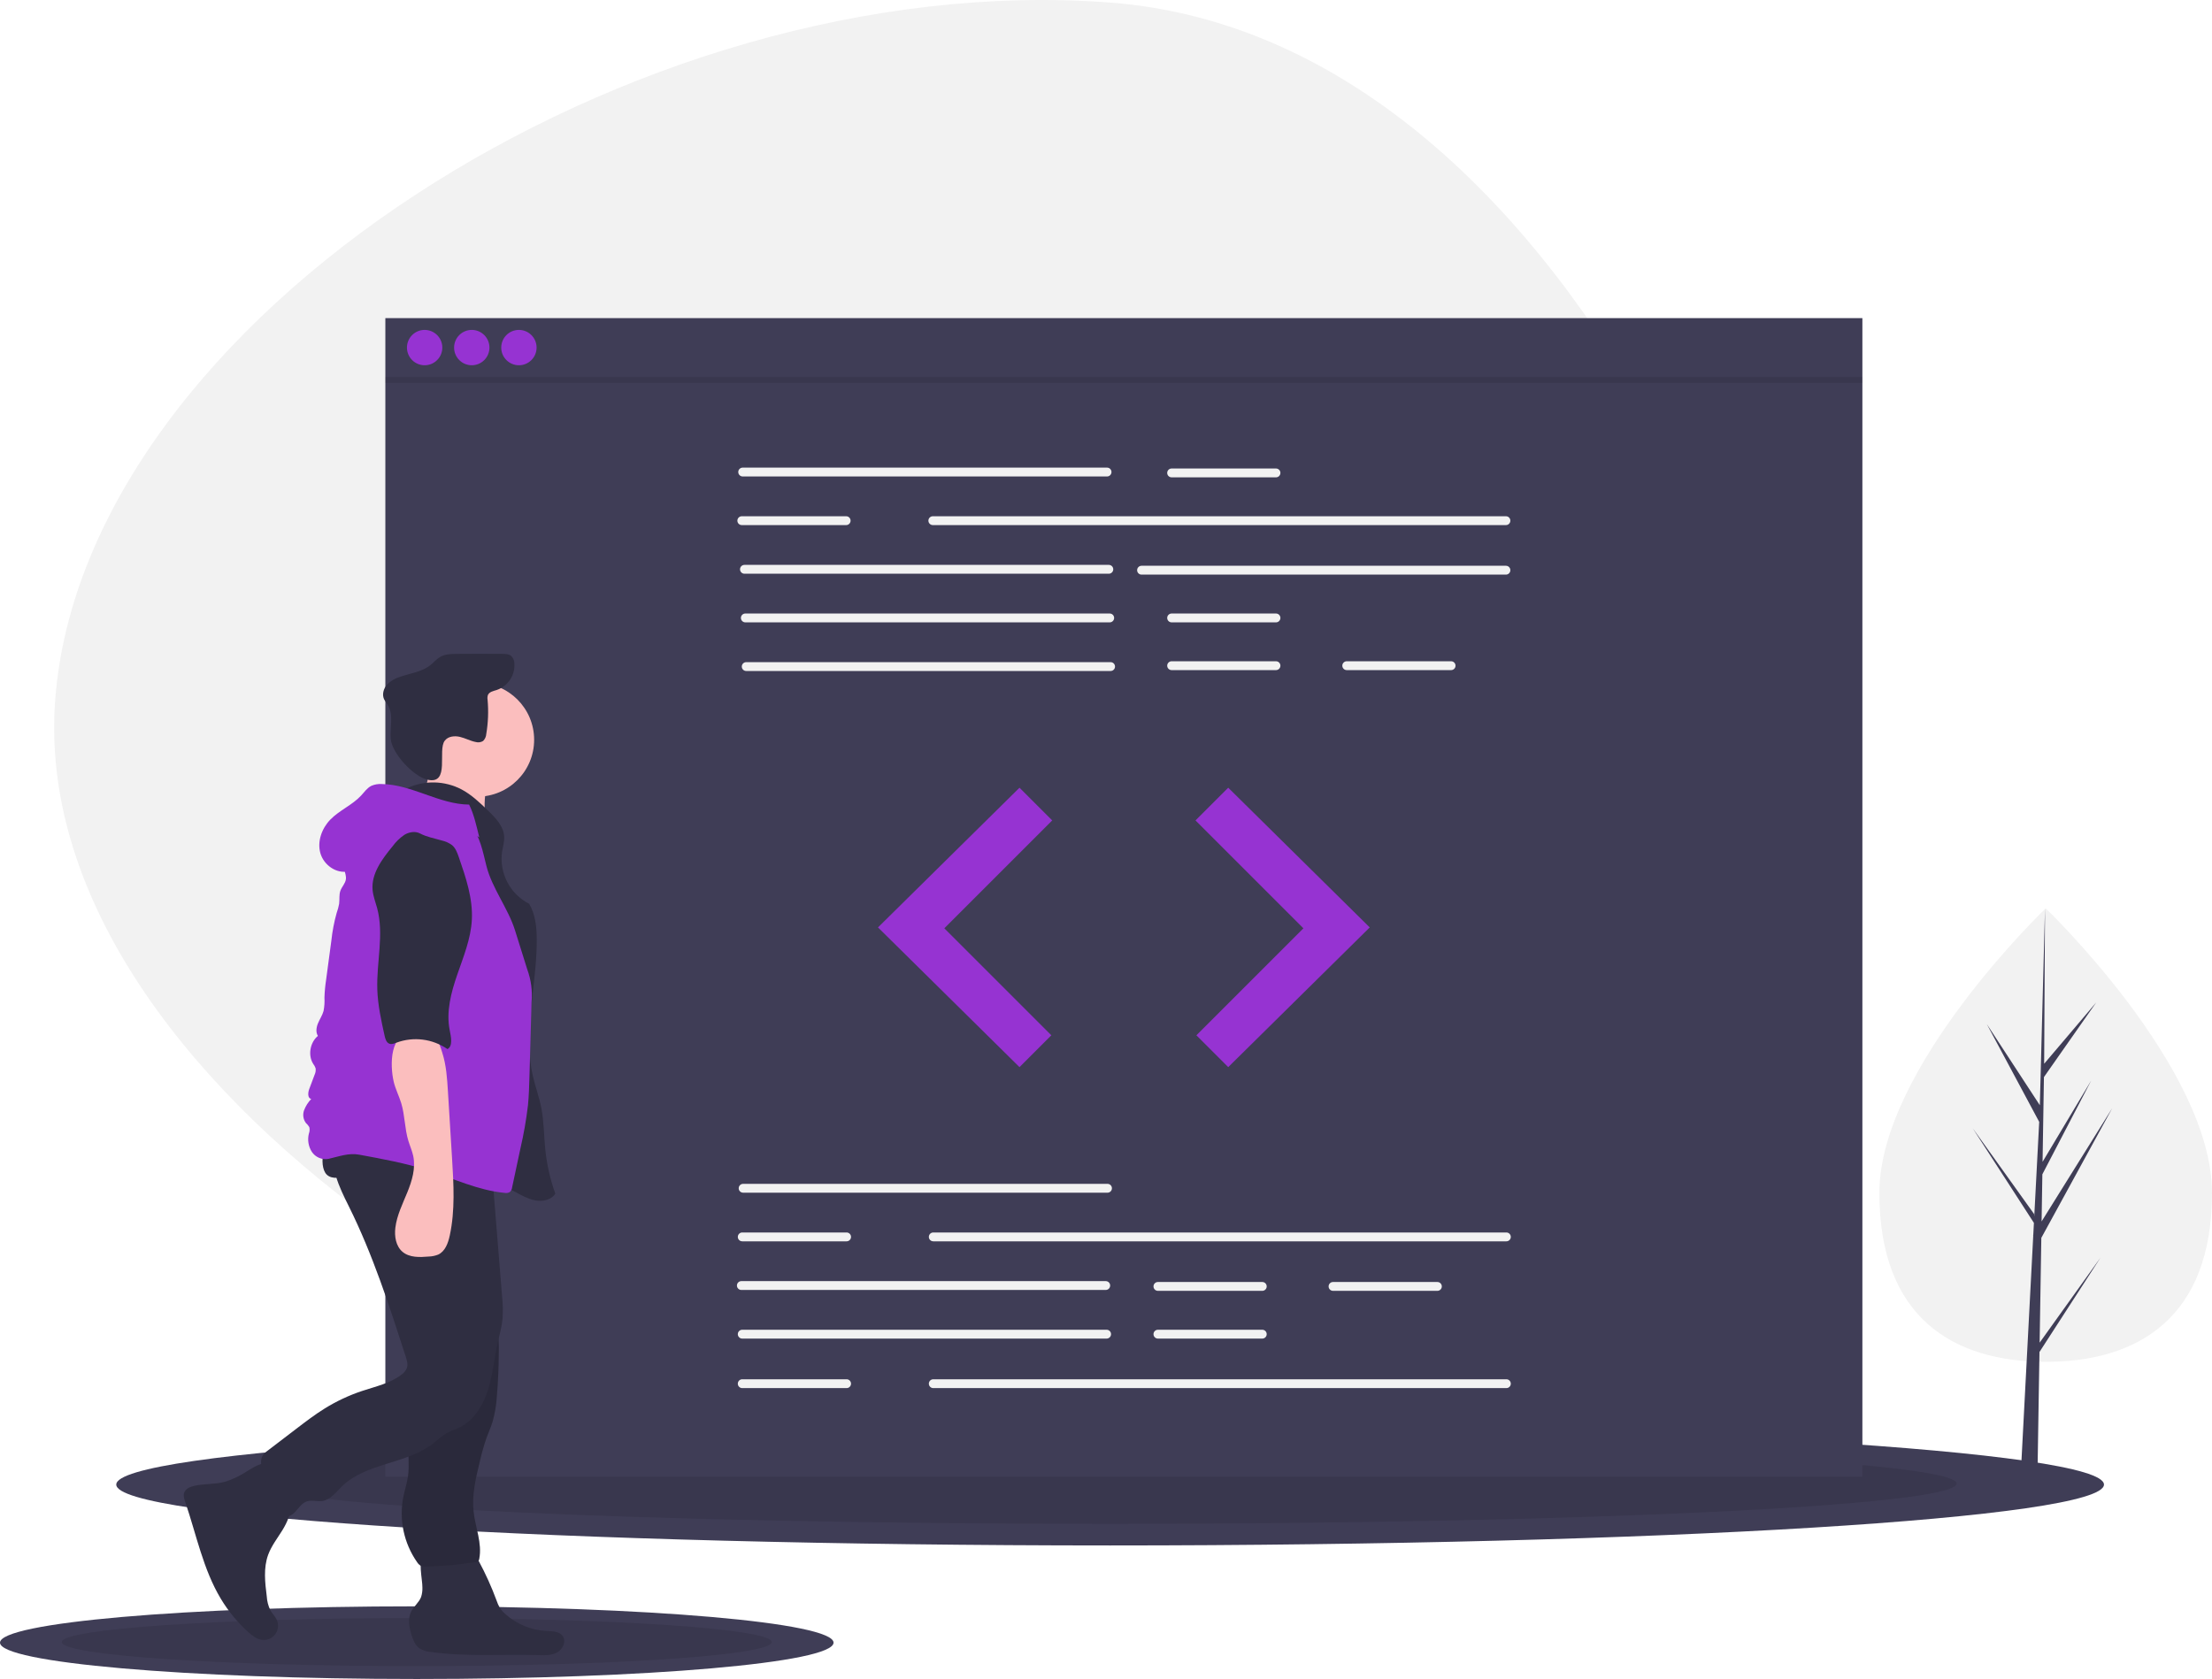
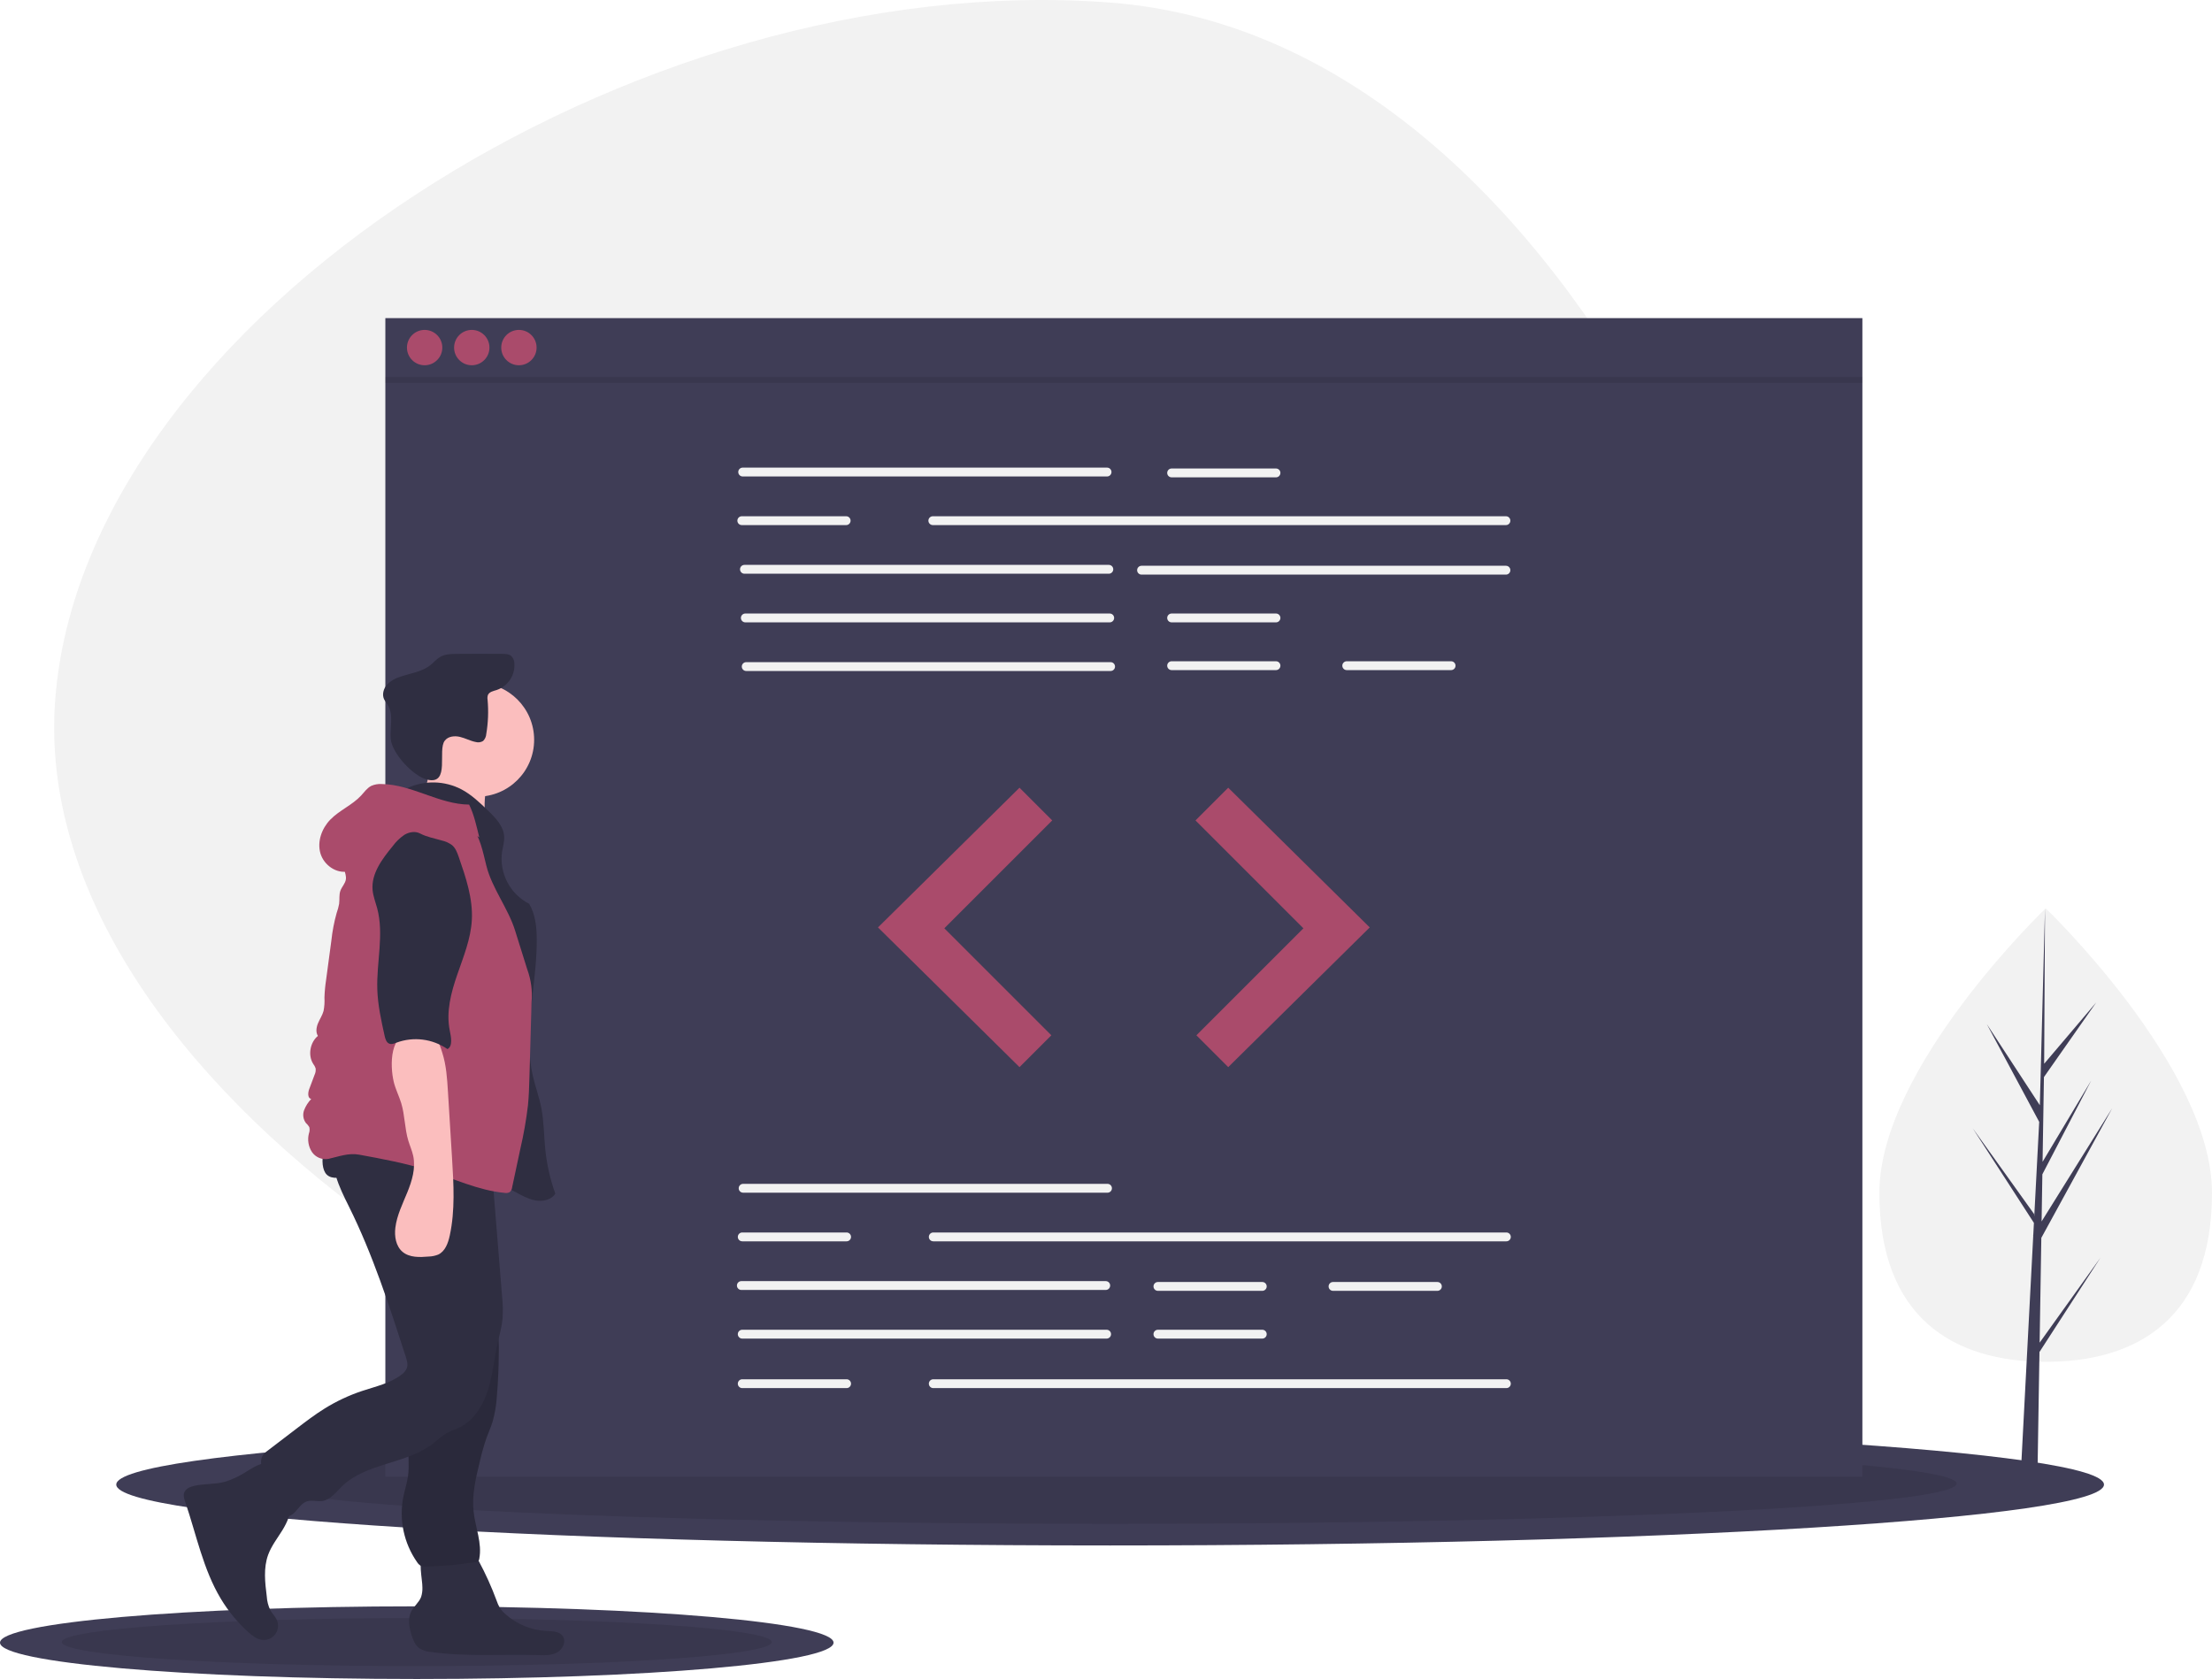
<svg xmlns="http://www.w3.org/2000/svg" id="a594ac37-6d44-4297-8862-1cbd9c01c0b7" data-name="Layer 1" width="1126.194" height="855" viewBox="0 0 1126.194 855">
  <path d="M581.768,778.438C339.369,759.991,50.297,572.172,65.014,378.781S359.7,5.358,602.099,23.805,984.031,403.667,969.314,597.058,824.166,796.885,581.768,778.438Z" transform="translate(-36.90323 -22.5)" fill="#f2f2f2" />
  <ellipse cx="565.194" cy="756" rx="506" ry="31" fill="#3f3d56" />
  <ellipse cx="565.194" cy="755.5" rx="431" ry="20.5" opacity="0.1" />
  <ellipse cx="212.194" cy="836.5" rx="212.194" ry="18.5" fill="#3f3d56" />
  <ellipse cx="212.194" cy="836.202" rx="180.742" ry="12.234" opacity="0.1" />
  <rect x="196.194" y="162" width="752" height="590" fill="#3f3d56" />
  <path d="M600.541,265.129H415.024a2.251,2.251,0,1,1,0-4.503H600.541a2.251,2.251,0,0,1,0,4.503Z" transform="translate(-36.90323 -22.5)" fill="#f2f2f2" />
  <path d="M803.62,289.895H511.835a2.251,2.251,0,0,1,0-4.503H803.62a2.251,2.251,0,1,1,0,4.503Z" transform="translate(-36.90323 -22.5)" fill="#f2f2f2" />
  <path d="M601.442,314.661H415.924a2.251,2.251,0,1,1,0-4.503H601.442a2.251,2.251,0,1,1,0,4.503Z" transform="translate(-36.90323 -22.5)" fill="#f2f2f2" />
  <path d="M803.62,315.111H618.102a2.251,2.251,0,0,1,0-4.503H803.62a2.251,2.251,0,1,1,0,4.503Z" transform="translate(-36.90323 -22.5)" fill="#f2f2f2" />
  <path d="M601.892,339.426H416.374a2.251,2.251,0,0,1,0-4.503H601.892a2.251,2.251,0,1,1,0,4.503Z" transform="translate(-36.90323 -22.5)" fill="#f2f2f2" />
  <path d="M602.342,364.192H416.825a2.251,2.251,0,0,1,0-4.503H602.342a2.251,2.251,0,1,1,0,4.503Z" transform="translate(-36.90323 -22.5)" fill="#f2f2f2" />
  <path d="M686.546,265.579H633.412a2.251,2.251,0,0,1,0-4.503h53.134a2.251,2.251,0,1,1,0,4.503Z" transform="translate(-36.90323 -22.5)" fill="#f2f2f2" />
  <path d="M686.546,339.426H633.412a2.251,2.251,0,0,1,0-4.503h53.134a2.251,2.251,0,1,1,0,4.503Z" transform="translate(-36.90323 -22.5)" fill="#f2f2f2" />
  <path d="M686.546,363.742H633.412a2.251,2.251,0,1,1,0-4.503h53.134a2.251,2.251,0,1,1,0,4.503Z" transform="translate(-36.90323 -22.5)" fill="#f2f2f2" />
  <path d="M775.702,363.742H722.569a2.251,2.251,0,0,1,0-4.503h53.134a2.251,2.251,0,1,1,0,4.503Z" transform="translate(-36.90323 -22.5)" fill="#f2f2f2" />
  <path d="M467.707,289.895H414.573a2.251,2.251,0,0,1,0-4.503h53.134a2.251,2.251,0,0,1,0,4.503Z" transform="translate(-36.90323 -22.5)" fill="#f2f2f2" />
  <path d="M600.766,629.861H415.249a2.251,2.251,0,0,1,0-4.503H600.766a2.251,2.251,0,0,1,0,4.503Z" transform="translate(-36.90323 -22.5)" fill="#f2f2f2" />
  <path d="M599.866,679.392H414.348a2.251,2.251,0,1,1,0-4.503H599.866a2.251,2.251,0,0,1,0,4.503Z" transform="translate(-36.90323 -22.5)" fill="#f2f2f2" />
  <path d="M600.316,704.158H414.798a2.251,2.251,0,1,1,0-4.503H600.316a2.251,2.251,0,1,1,0,4.503Z" transform="translate(-36.90323 -22.5)" fill="#f2f2f2" />
  <path d="M679.566,679.842H626.433a2.251,2.251,0,0,1,0-4.503h53.134a2.251,2.251,0,0,1,0,4.503Z" transform="translate(-36.90323 -22.5)" fill="#f2f2f2" />
  <path d="M679.566,704.158H626.433a2.251,2.251,0,0,1,0-4.503h53.134a2.251,2.251,0,1,1,0,4.503Z" transform="translate(-36.90323 -22.5)" fill="#f2f2f2" />
  <path d="M768.723,679.842H715.589a2.251,2.251,0,1,1,0-4.503h53.134a2.251,2.251,0,0,1,0,4.503Z" transform="translate(-36.90323 -22.5)" fill="#f2f2f2" />
  <path d="M803.845,654.626H512.06a2.251,2.251,0,0,1,0-4.503H803.845a2.251,2.251,0,0,1,0,4.503Z" transform="translate(-36.90323 -22.5)" fill="#f2f2f2" />
  <path d="M467.932,654.626H414.798a2.251,2.251,0,0,1,0-4.503H467.932a2.251,2.251,0,0,1,0,4.503Z" transform="translate(-36.90323 -22.5)" fill="#f2f2f2" />
  <path d="M803.845,729.374H512.06a2.251,2.251,0,1,1,0-4.503H803.845a2.251,2.251,0,0,1,0,4.503Z" transform="translate(-36.90323 -22.5)" fill="#f2f2f2" />
  <path d="M467.932,729.374H414.798a2.251,2.251,0,1,1,0-4.503H467.932a2.251,2.251,0,1,1,0,4.503Z" transform="translate(-36.90323 -22.5)" fill="#f2f2f2" />
-   <polygon points="519.06 401.13 447.014 472.275 519.06 543.42 535.27 527.21 480.786 472.725 535.72 417.79 519.06 401.13" fill="#9633d2" />
-   <polygon points="625.327 401.13 697.373 472.275 625.327 543.42 609.117 527.21 663.602 472.725 608.667 417.79 625.327 401.13" fill="#9633d2" />
-   <circle cx="216.194" cy="177" r="9" fill="#9633d2" />
-   <circle cx="240.194" cy="177" r="9" fill="#9633d2" />
-   <circle cx="264.194" cy="177" r="9" fill="#9633d2" />
+   <polygon points="519.06 401.13 447.014 472.275 519.06 543.42 535.27 527.21 480.786 472.725 535.72 417.79 519.06 401.13" fill="#aa4b6b" />
+   <polygon points="625.327 401.13 697.373 472.275 625.327 543.42 609.117 527.21 663.602 472.725 608.667 417.79 625.327 401.13" fill="#aa4b6b" />
+   <circle cx="216.194" cy="177" r="9" fill="#aa4b6b" />
+   <circle cx="240.194" cy="177" r="9" fill="#aa4b6b" />
+   <circle cx="264.194" cy="177" r="9" fill="#aa4b6b" />
  <rect x="196.194" y="192" width="752" height="3" opacity="0.1" />
  <path d="M1163.097,629.954c0,63.771-37.911,86.038-84.676,86.038s-84.676-22.266-84.676-86.038,84.676-144.898,84.676-144.898S1163.097,566.182,1163.097,629.954Z" transform="translate(-36.90323 -22.5)" fill="#f2f2f2" />
  <polygon points="1038.433 683.736 1039.3 630.365 1075.391 564.338 1039.436 621.993 1039.826 597.995 1064.699 550.226 1039.929 591.645 1039.929 591.645 1040.63 548.484 1067.265 510.453 1040.74 541.697 1041.178 462.556 1038.425 567.325 1038.651 563.003 1011.571 521.552 1038.217 571.3 1035.694 619.503 1035.619 618.223 1004.4 574.602 1035.524 622.743 1035.209 628.771 1035.152 628.862 1035.178 629.357 1028.776 751.653 1037.329 751.653 1038.355 688.485 1069.404 640.461 1038.433 683.736" fill="#3f3d56" />
  <path d="M159.525,773.591a43.126,43.126,0,0,1-8.178,3.503c-5.079,1.387-10.507.878-15.637,2.063-2.1.485-4.386,1.499-5.054,3.549-.49,1.503.043,3.127.553,4.623,5.669,16.62,9.085,34.266,18.125,49.321a74.641,74.641,0,0,0,13.993,16.988c2.055,1.852,4.384,3.664,7.135,3.955a7.248,7.248,0,0,0,7.371-10.182c-.811-1.801-2.317-3.196-3.289-4.916a18.757,18.757,0,0,1-1.819-6.991c-.893-7.108-1.754-14.538.709-21.265,1.652-4.512,4.682-8.359,7.206-12.447s4.622-8.772,4.06-13.544c-.383-3.257-1.972-6.237-3.65-9.054-1.681-2.823-5.005-10.408-8.383-11.35C169.16,766.864,162.583,772.024,159.525,773.591Z" transform="translate(-36.90323 -22.5)" fill="#2f2e41" />
  <path d="M251.96,831a14.019,14.019,0,0,1-.663,4.745c-1.058,2.793-3.681,4.706-5.036,7.367-1.885,3.701-1.031,8.174.218,12.135.783,2.483,1.81,5.067,3.912,6.603a12.893,12.893,0,0,0,5.954,1.907c18.036,2.496,36.358,1.064,54.559,1.587,3.317.095,6.829.211,9.725-1.41s4.686-5.697,2.717-8.368c-1.769-2.399-5.265-2.376-8.242-2.518a33.912,33.912,0,0,1-20.913-8.615,15.112,15.112,0,0,1-2.933-3.377,20.753,20.753,0,0,1-1.534-3.518,156.799,156.799,0,0,0-9.084-20.119c-.979-1.815-2.087-3.705-3.906-4.676a10.323,10.323,0,0,0-4.239-.926c-4.536-.294-16.283-1.838-19.791,1.69C249.461,816.768,252.032,826.86,251.96,831Z" transform="translate(-36.90323 -22.5)" fill="#2f2e41" />
  <circle cx="242.971" cy="376.72" r="28.975" fill="#fbbebe" />
  <path d="M253.709,423.146c-1.723,4.614-4.647,8.947-8.9,11.43l40.075,8.175a42.453,42.453,0,0,1-.562-17.869,10.3,10.3,0,0,0,.24-4.409c-.754-2.907-4.026-4.307-6.955-4.974-7.314-1.667-13.782-2.561-20.579-5.792C254.95,413.263,255.241,419.045,253.709,423.146Z" transform="translate(-36.90323 -22.5)" fill="#fbbebe" />
  <path d="M244.474,423.727a31.338,31.338,0,0,1,27.313.714c5.138,2.707,9.392,6.794,13.572,10.826,3.853,3.717,7.962,7.972,8.236,13.319.132,2.59-.676,5.123-1.084,7.684a25.766,25.766,0,0,0,13.78,26.469c3.184,5.303,3.841,11.729,3.889,17.914.185,23.436-7.209,47.161-1.93,69.995,1.239,5.361,3.162,10.554,4.232,15.951,1.387,6.991,1.318,14.18,2.044,21.27a95.266,95.266,0,0,0,5.113,22.495c-1.744,2.774-5.374,3.837-8.642,3.613s-6.325-1.643-9.242-3.136c-14.123-7.227-27.059-16.757-41.687-22.9-9.678-4.064-19.987-6.595-29.376-11.288s-18.12-12.142-20.99-22.238c-1.241-4.365-1.318-8.965-1.385-13.503-.285-19.114-.55-38.436,3.61-57.094,3.669-16.454,10.741-32.194,12.284-48.981.502-5.464.513-11.314,3.566-15.873C232.091,432.52,241.409,430.851,244.474,423.727Z" transform="translate(-36.90323 -22.5)" fill="#2f2e41" />
  <path d="M263.395,399.629c1.707-2.227,5-2.531,7.728-1.872s5.243,2.064,7.997,2.599a4.675,4.675,0,0,0,3.743-.526,5.444,5.444,0,0,0,1.615-3.57,68.163,68.163,0,0,0,.671-17.38,5.147,5.147,0,0,1,.159-2.437c.682-1.643,2.763-2.035,4.462-2.562a13.316,13.316,0,0,0,9.013-13.633,5.421,5.421,0,0,0-1.657-3.741c-1.175-.958-2.82-1.016-4.336-1.029q-11.683-.094-23.367.006c-2.883.025-5.91.096-8.409,1.533-1.848,1.063-3.222,2.773-4.88,4.112-4.326,3.491-10.178,4.201-15.441,5.991a15.308,15.308,0,0,0-6.768,4.036c-1.75,2-2.592,4.973-1.493,7.393a26.252,26.252,0,0,0,1.887,2.904c3.105,4.964,1.038,11.403,1.501,17.24.579,7.288,11.365,19.112,18.679,20.836C266.308,422.311,259.486,404.414,263.395,399.629Z" transform="translate(-36.90323 -22.5)" fill="#2f2e41" />
  <path d="M247.037,719.183c.745,5.322,1.701,10.662,1.445,16.029-.357,7.494-3.059,14.714-3.559,22.199-.373,5.591.49,11.242-.287,16.791-.497,3.553-1.656,6.978-2.373,10.494a43.395,43.395,0,0,0,6.973,33.265,5.448,5.448,0,0,0,2.023,1.961,5.714,5.714,0,0,0,2.508.332,179.947,179.947,0,0,0,25.17-2.287,2.414,2.414,0,0,0,1.616-.713,2.266,2.266,0,0,0,.351-.954c1.544-7.936-1.977-15.893-2.872-23.928-.956-8.58,1.103-17.177,3.146-25.565a113.548,113.548,0,0,1,3.467-12.228c.988-2.697,2.181-5.321,3.037-8.063a61.46,61.46,0,0,0,2.202-13.203q.892-10.575.945-21.199a88.958,88.958,0,0,0-1.665-20.01c-1.878-8.338-5.724-16.081-9.536-23.73a15.029,15.029,0,0,0-5.618,2.67,125.38,125.38,0,0,1-15.35,8.481c-3.567,1.657-10.522,2.833-12.786,6.286-2.232,3.405-.792,10.351-.621,14.106Q245.694,709.584,247.037,719.183Z" transform="translate(-36.90323 -22.5)" fill="#2f2e41" />
  <path d="M247.037,719.183c.745,5.322,1.701,10.662,1.445,16.029-.357,7.494-3.059,14.714-3.559,22.199-.373,5.591.49,11.242-.287,16.791-.497,3.553-1.656,6.978-2.373,10.494a43.395,43.395,0,0,0,6.973,33.265,5.448,5.448,0,0,0,2.023,1.961,5.714,5.714,0,0,0,2.508.332,179.947,179.947,0,0,0,25.17-2.287,2.414,2.414,0,0,0,1.616-.713,2.266,2.266,0,0,0,.351-.954c1.544-7.936-1.977-15.893-2.872-23.928-.956-8.58,1.103-17.177,3.146-25.565a113.548,113.548,0,0,1,3.467-12.228c.988-2.697,2.181-5.321,3.037-8.063a61.46,61.46,0,0,0,2.202-13.203q.892-10.575.945-21.199a88.958,88.958,0,0,0-1.665-20.01c-1.878-8.338-5.724-16.081-9.536-23.73a15.029,15.029,0,0,0-5.618,2.67,125.38,125.38,0,0,1-15.35,8.481c-3.567,1.657-10.522,2.833-12.786,6.286-2.232,3.405-.792,10.351-.621,14.106Q245.694,709.584,247.037,719.183Z" transform="translate(-36.90323 -22.5)" opacity="0.1" />
  <path d="M207.864,605.518c-3.848,10.359,1.808,21.554,6.722,31.452,12.106,24.386,20.513,50.407,28.874,76.317.626,1.941,1.252,4.058.554,5.974a7.825,7.825,0,0,1-2.822,3.347c-5.765,4.379-13.107,5.939-19.975,8.23a90.184,90.184,0,0,0-18.943,8.88c-4.977,3.084-9.639,6.644-14.292,10.197l-14.812,11.312a9.903,9.903,0,0,0-2.476,2.397c-1.429,2.241-.843,5.167-.132,7.728a131.432,131.432,0,0,0,7.252,19.792,6.911,6.911,0,0,0,2.63,3.447c2.312,1.242,5.14-.405,6.905-2.347s3.292-4.359,5.781-5.193c2.486-.833,5.222.176,7.818-.189,4.199-.589,6.986-4.457,10.013-7.426,12.365-12.131,33.01-11.251,46.612-21.977a59.228,59.228,0,0,1,6.231-4.868c2.3-1.359,4.907-2.105,7.293-3.307,7.257-3.654,11.819-11.209,14.262-18.957s3.141-15.928,4.897-23.861c.908-4.101,2.103-8.158,2.507-12.338a66.094,66.094,0,0,0-.253-11.666L287.604,621.748c-.4-4.943-.8-9.892-1.576-14.791-14.577.521-29.143,1.108-43.728,1.28C230.695,608.374,218.876,609.186,207.864,605.518Z" transform="translate(-36.90323 -22.5)" fill="#2f2e41" />
  <path d="M202.506,619.721c1.977,3.18,6.79,3.114,10.104,1.371s5.889-4.673,9.211-6.401c4.464-2.323,9.746-2.235,14.776-2.093,7.964.225,16.025.464,23.687,2.647,7.925,2.257,15.64,6.603,23.834,5.736,1.426-.151,2.985-.56,3.761-1.766a5.544,5.544,0,0,0,.62-2.836l.268-7.159a6.464,6.464,0,0,0-.57-3.625,6.082,6.082,0,0,0-2.716-2.079c-11.663-5.646-24.965-6.697-37.915-7.141q-9.875-.338-19.757-.278c-5.591.034-12.303-.775-17.739.719C202.774,598.82,198.805,613.769,202.506,619.721Z" transform="translate(-36.90323 -22.5)" fill="#2f2e41" />
-   <path d="M275.742,432.226c-15.282-.135-29.131-10.223-44.412-10.468a11.514,11.514,0,0,0-5.393.93c-2.129,1.073-3.529,3.147-5.147,4.898-4.518,4.893-11.061,7.505-15.703,12.281-4.352,4.478-6.773,11.15-5.055,17.153s8.204,10.608,14.279,9.165A36.801,36.801,0,0,1,228.65,446.706a72.887,72.887,0,0,1,11.205-5.882c6.868-3.112,14.548-6.283,21.718-3.95a30.638,30.638,0,0,1,7.409,4.04l11.954,8.03C279.543,443.45,278.29,437.288,275.742,432.226Z" transform="translate(-36.90323 -22.5)" fill="#9633d2" />
-   <path d="M212.552,460.874c-2.029,2.532.894,6.2.447,9.413-.297,2.135-2.054,3.765-2.786,5.793-.758,2.1-.356,4.427-.643,6.641a28.489,28.489,0,0,1-1.275,4.73,84.975,84.975,0,0,0-2.686,14.026l-2.675,19.976a75.681,75.681,0,0,0-.846,9.078,27.107,27.107,0,0,1-.452,6.787c-.592,2.183-1.904,4.093-2.786,6.175s-1.291,4.602-.099,6.524c-3.991,3.325-5.178,9.854-2.387,14.235a7.899,7.899,0,0,1,1.23,2.265,5.82,5.82,0,0,1-.542,3.34l-2.705,7.207c-.692,1.845-.911,4.653,1.014,5.074a17.006,17.006,0,0,0-3.651,5.767,6.866,6.866,0,0,0,.972,6.506,8.289,8.289,0,0,1,1.694,2.056,5.473,5.473,0,0,1-.196,3.243,11.906,11.906,0,0,0,1.473,9.333,8.371,8.371,0,0,0,8.418,3.609c5.41-1.22,10.272-3.147,15.728-2.146,11.746,2.155,23.53,4.32,34.906,7.952,12.984,4.145,25.556,10.224,39.126,11.5a3.798,3.798,0,0,0,2.617-.407,3.931,3.931,0,0,0,1.21-2.488q2.097-9.832,4.194-19.665a202.363,202.363,0,0,0,3.855-22.028c.477-4.781.614-9.589.749-14.392l1.081-38.231a38.197,38.197,0,0,0-2.2-16.62l-6.217-19.848c-3.548-11.327-11.688-21.371-14.586-32.882-1.834-7.285-3.189-15.103-8.108-20.781-7.012-8.095-19.145-9.354-29.764-7.962-4.797.629-9.636,1.714-13.785,4.202-4.798,2.877-8.333,7.409-11.753,11.836C218.305,454.343,215.436,457.276,212.552,460.874Z" transform="translate(-36.90323 -22.5)" fill="#9633d2" />
+   <path d="M275.742,432.226c-15.282-.135-29.131-10.223-44.412-10.468a11.514,11.514,0,0,0-5.393.93c-2.129,1.073-3.529,3.147-5.147,4.898-4.518,4.893-11.061,7.505-15.703,12.281-4.352,4.478-6.773,11.15-5.055,17.153s8.204,10.608,14.279,9.165A36.801,36.801,0,0,1,228.65,446.706a72.887,72.887,0,0,1,11.205-5.882c6.868-3.112,14.548-6.283,21.718-3.95a30.638,30.638,0,0,1,7.409,4.04l11.954,8.03C279.543,443.45,278.29,437.288,275.742,432.226Z" transform="translate(-36.90323 -22.5)" fill="#aa4b6b" />
+   <path d="M212.552,460.874c-2.029,2.532.894,6.2.447,9.413-.297,2.135-2.054,3.765-2.786,5.793-.758,2.1-.356,4.427-.643,6.641a28.489,28.489,0,0,1-1.275,4.73,84.975,84.975,0,0,0-2.686,14.026l-2.675,19.976a75.681,75.681,0,0,0-.846,9.078,27.107,27.107,0,0,1-.452,6.787c-.592,2.183-1.904,4.093-2.786,6.175s-1.291,4.602-.099,6.524c-3.991,3.325-5.178,9.854-2.387,14.235a7.899,7.899,0,0,1,1.23,2.265,5.82,5.82,0,0,1-.542,3.34l-2.705,7.207c-.692,1.845-.911,4.653,1.014,5.074a17.006,17.006,0,0,0-3.651,5.767,6.866,6.866,0,0,0,.972,6.506,8.289,8.289,0,0,1,1.694,2.056,5.473,5.473,0,0,1-.196,3.243,11.906,11.906,0,0,0,1.473,9.333,8.371,8.371,0,0,0,8.418,3.609c5.41-1.22,10.272-3.147,15.728-2.146,11.746,2.155,23.53,4.32,34.906,7.952,12.984,4.145,25.556,10.224,39.126,11.5a3.798,3.798,0,0,0,2.617-.407,3.931,3.931,0,0,0,1.21-2.488q2.097-9.832,4.194-19.665a202.363,202.363,0,0,0,3.855-22.028c.477-4.781.614-9.589.749-14.392l1.081-38.231a38.197,38.197,0,0,0-2.2-16.62l-6.217-19.848c-3.548-11.327-11.688-21.371-14.586-32.882-1.834-7.285-3.189-15.103-8.108-20.781-7.012-8.095-19.145-9.354-29.764-7.962-4.797.629-9.636,1.714-13.785,4.202-4.798,2.877-8.333,7.409-11.753,11.836C218.305,454.343,215.436,457.276,212.552,460.874Z" transform="translate(-36.90323 -22.5)" fill="#aa4b6b" />
  <path d="M237.347,573.323c.875,3.773,2.712,7.251,3.837,10.957,1.884,6.209,1.724,12.896,3.605,19.106.789,2.606,1.933,5.109,2.5,7.773,1.321,6.211-.608,12.636-3.003,18.516s-5.313,11.678-6.091,17.98c-.548,4.438.239,9.45,3.66,12.331,3.552,2.99,8.713,2.788,13.339,2.39a14.016,14.016,0,0,0,4.841-1.008c3.538-1.674,5.028-5.86,5.855-9.685,2.771-12.819,1.98-26.106,1.174-39.197l-2.106-34.234c-.405-6.591-.84-13.318-2.871-19.646-.739-2.302-2.026-6.954-4.129-8.424-2.083-1.456-8.03-1.521-10.609-1.642C235.251,547.97,235.387,564.856,237.347,573.323Z" transform="translate(-36.90323 -22.5)" fill="#fbbebe" />
  <path d="M250.751,446.923c-2.471-1.294-5.584-.736-7.972.704a24.568,24.568,0,0,0-5.972,5.798c-5.339,6.517-10.991,13.995-10.199,22.382.297,3.145,1.501,6.121,2.317,9.172,3.579,13.38-.379,27.53.075,41.373.262,7.999,2.003,15.866,3.736,23.679.354,1.595.92,3.44,2.463,3.977,1.159.403,2.41-.115,3.557-.551A28.371,28.371,0,0,1,264.721,556.731c2.865-1.529,1.791-6.363,1.149-9.546-1.908-9.458.682-19.214,3.828-28.335s6.911-18.23,7.432-27.865c.591-10.916-3.029-21.571-6.6-31.903-.779-2.255-1.631-4.62-3.439-6.178a13.665,13.665,0,0,0-5.203-2.377C258.096,449.406,254.255,448.758,250.751,446.923Z" transform="translate(-36.90323 -22.5)" fill="#2f2e41" />
</svg>
